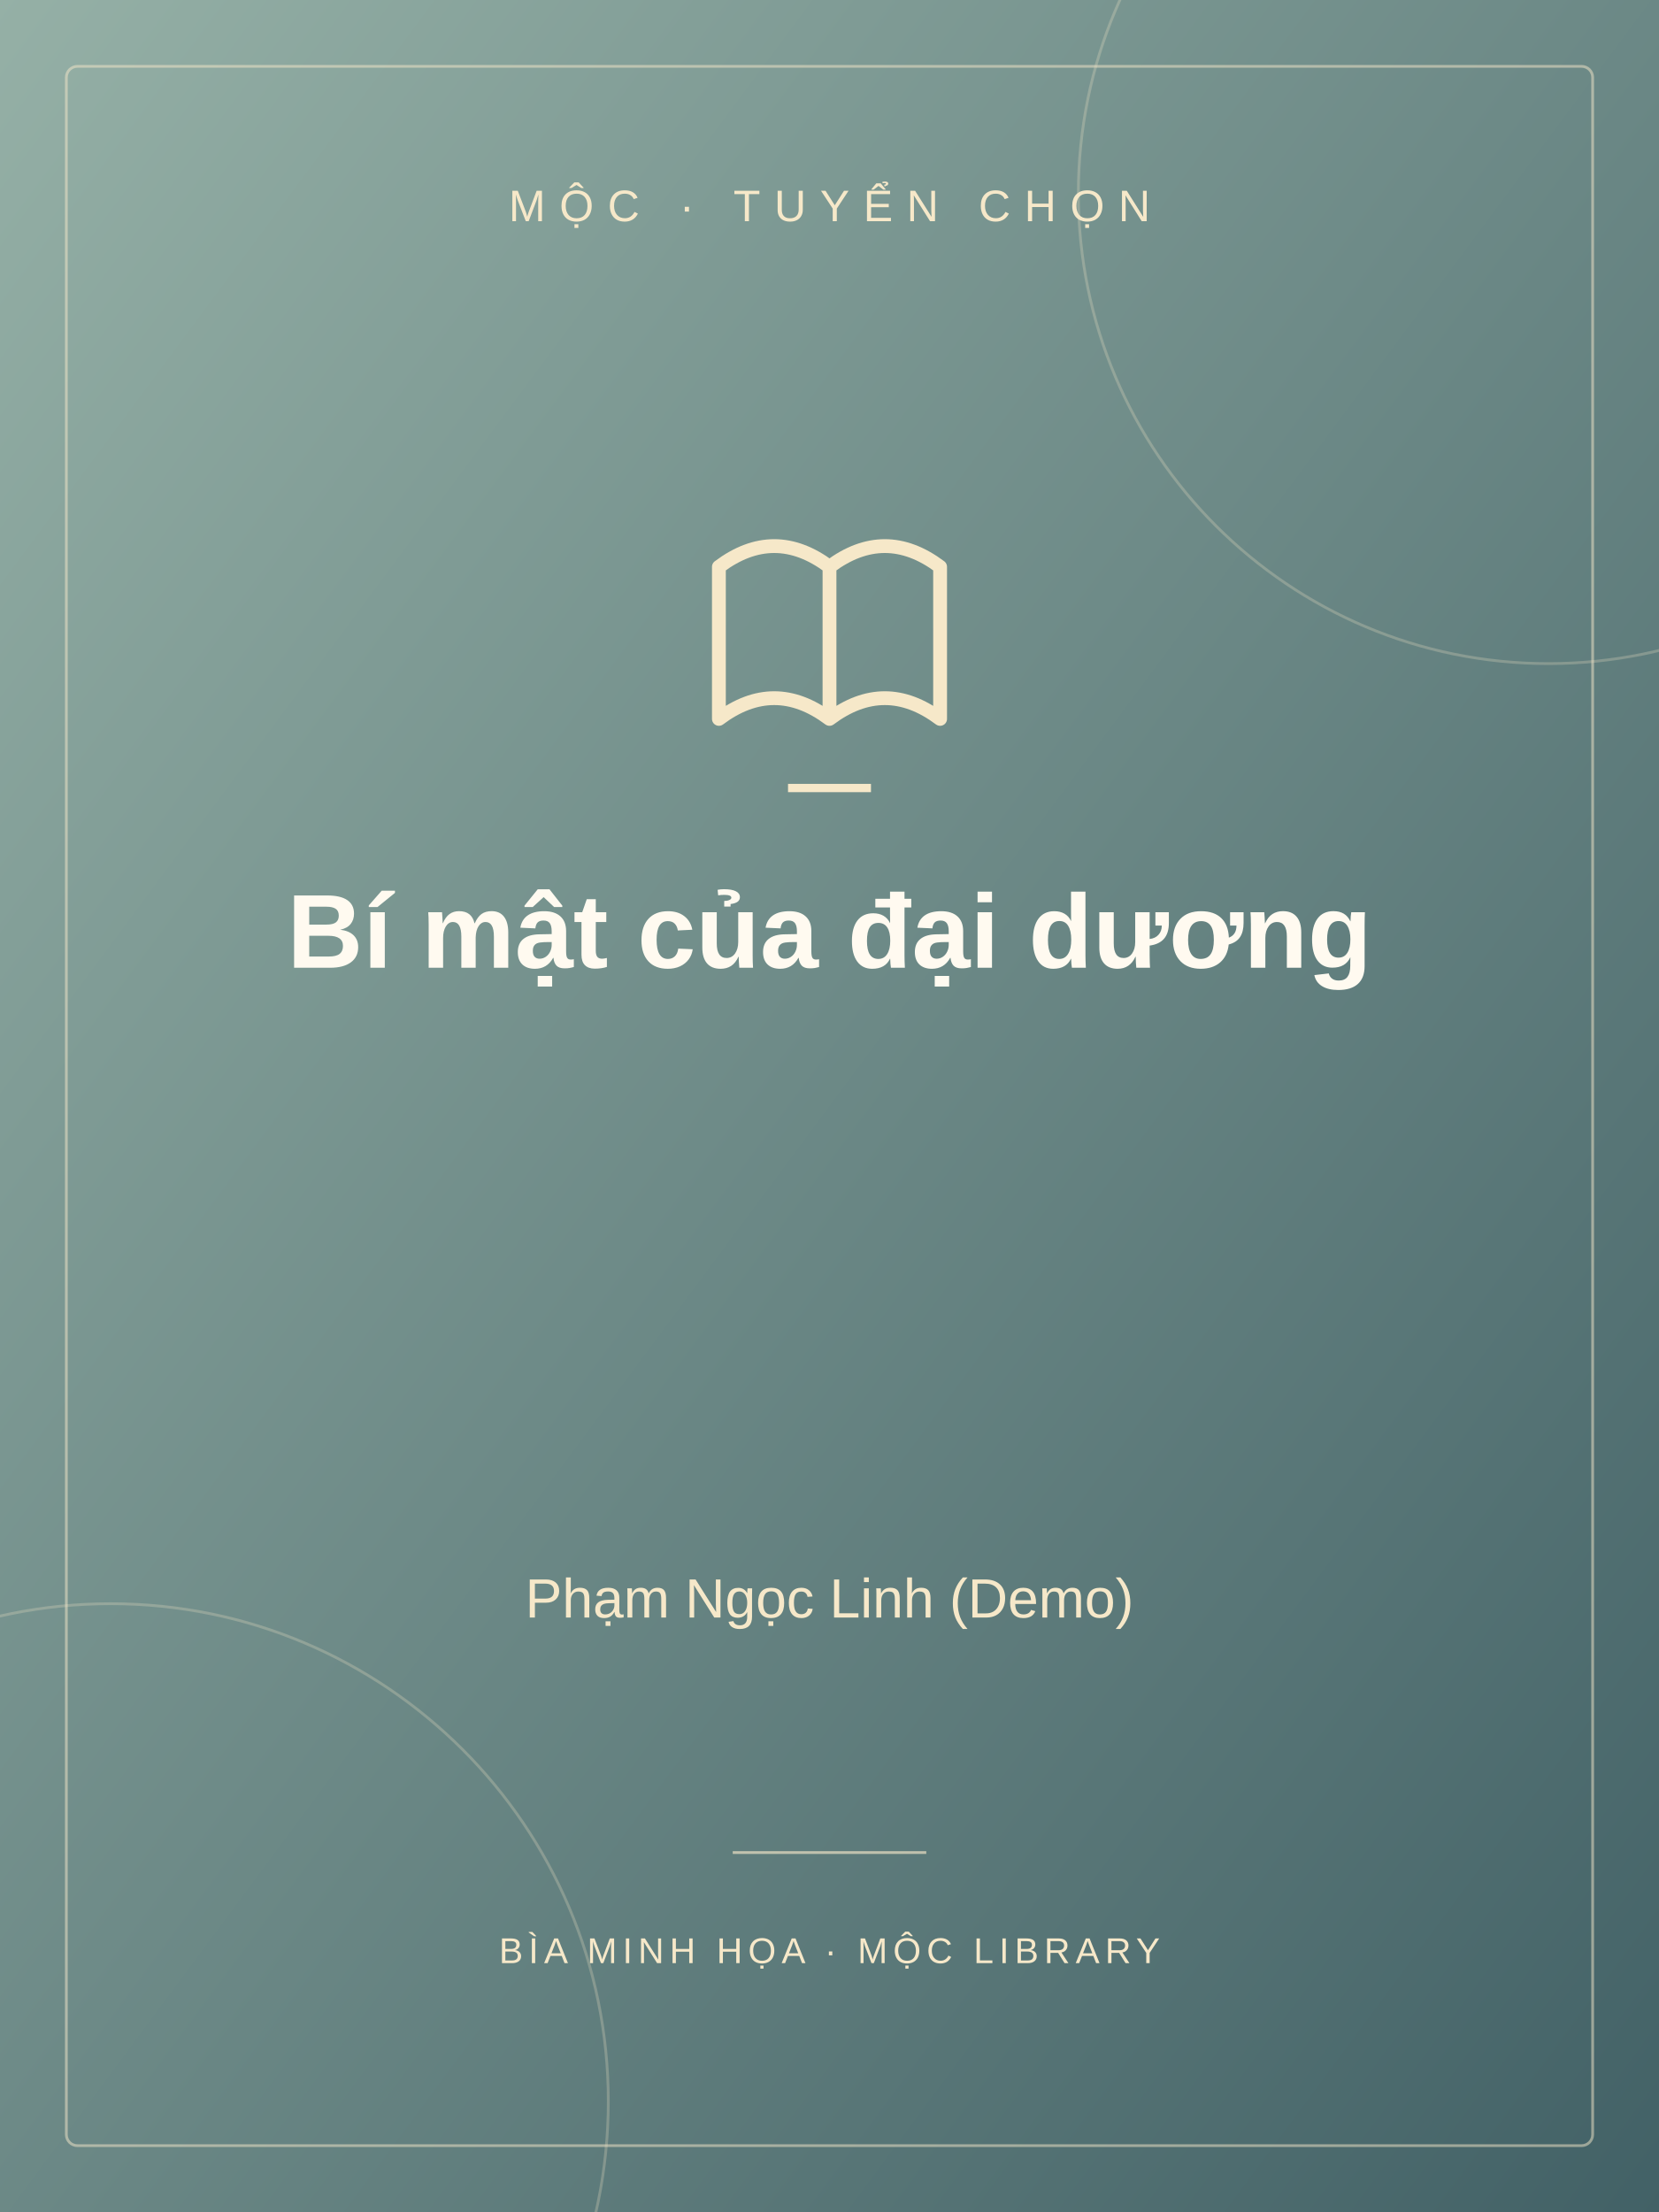
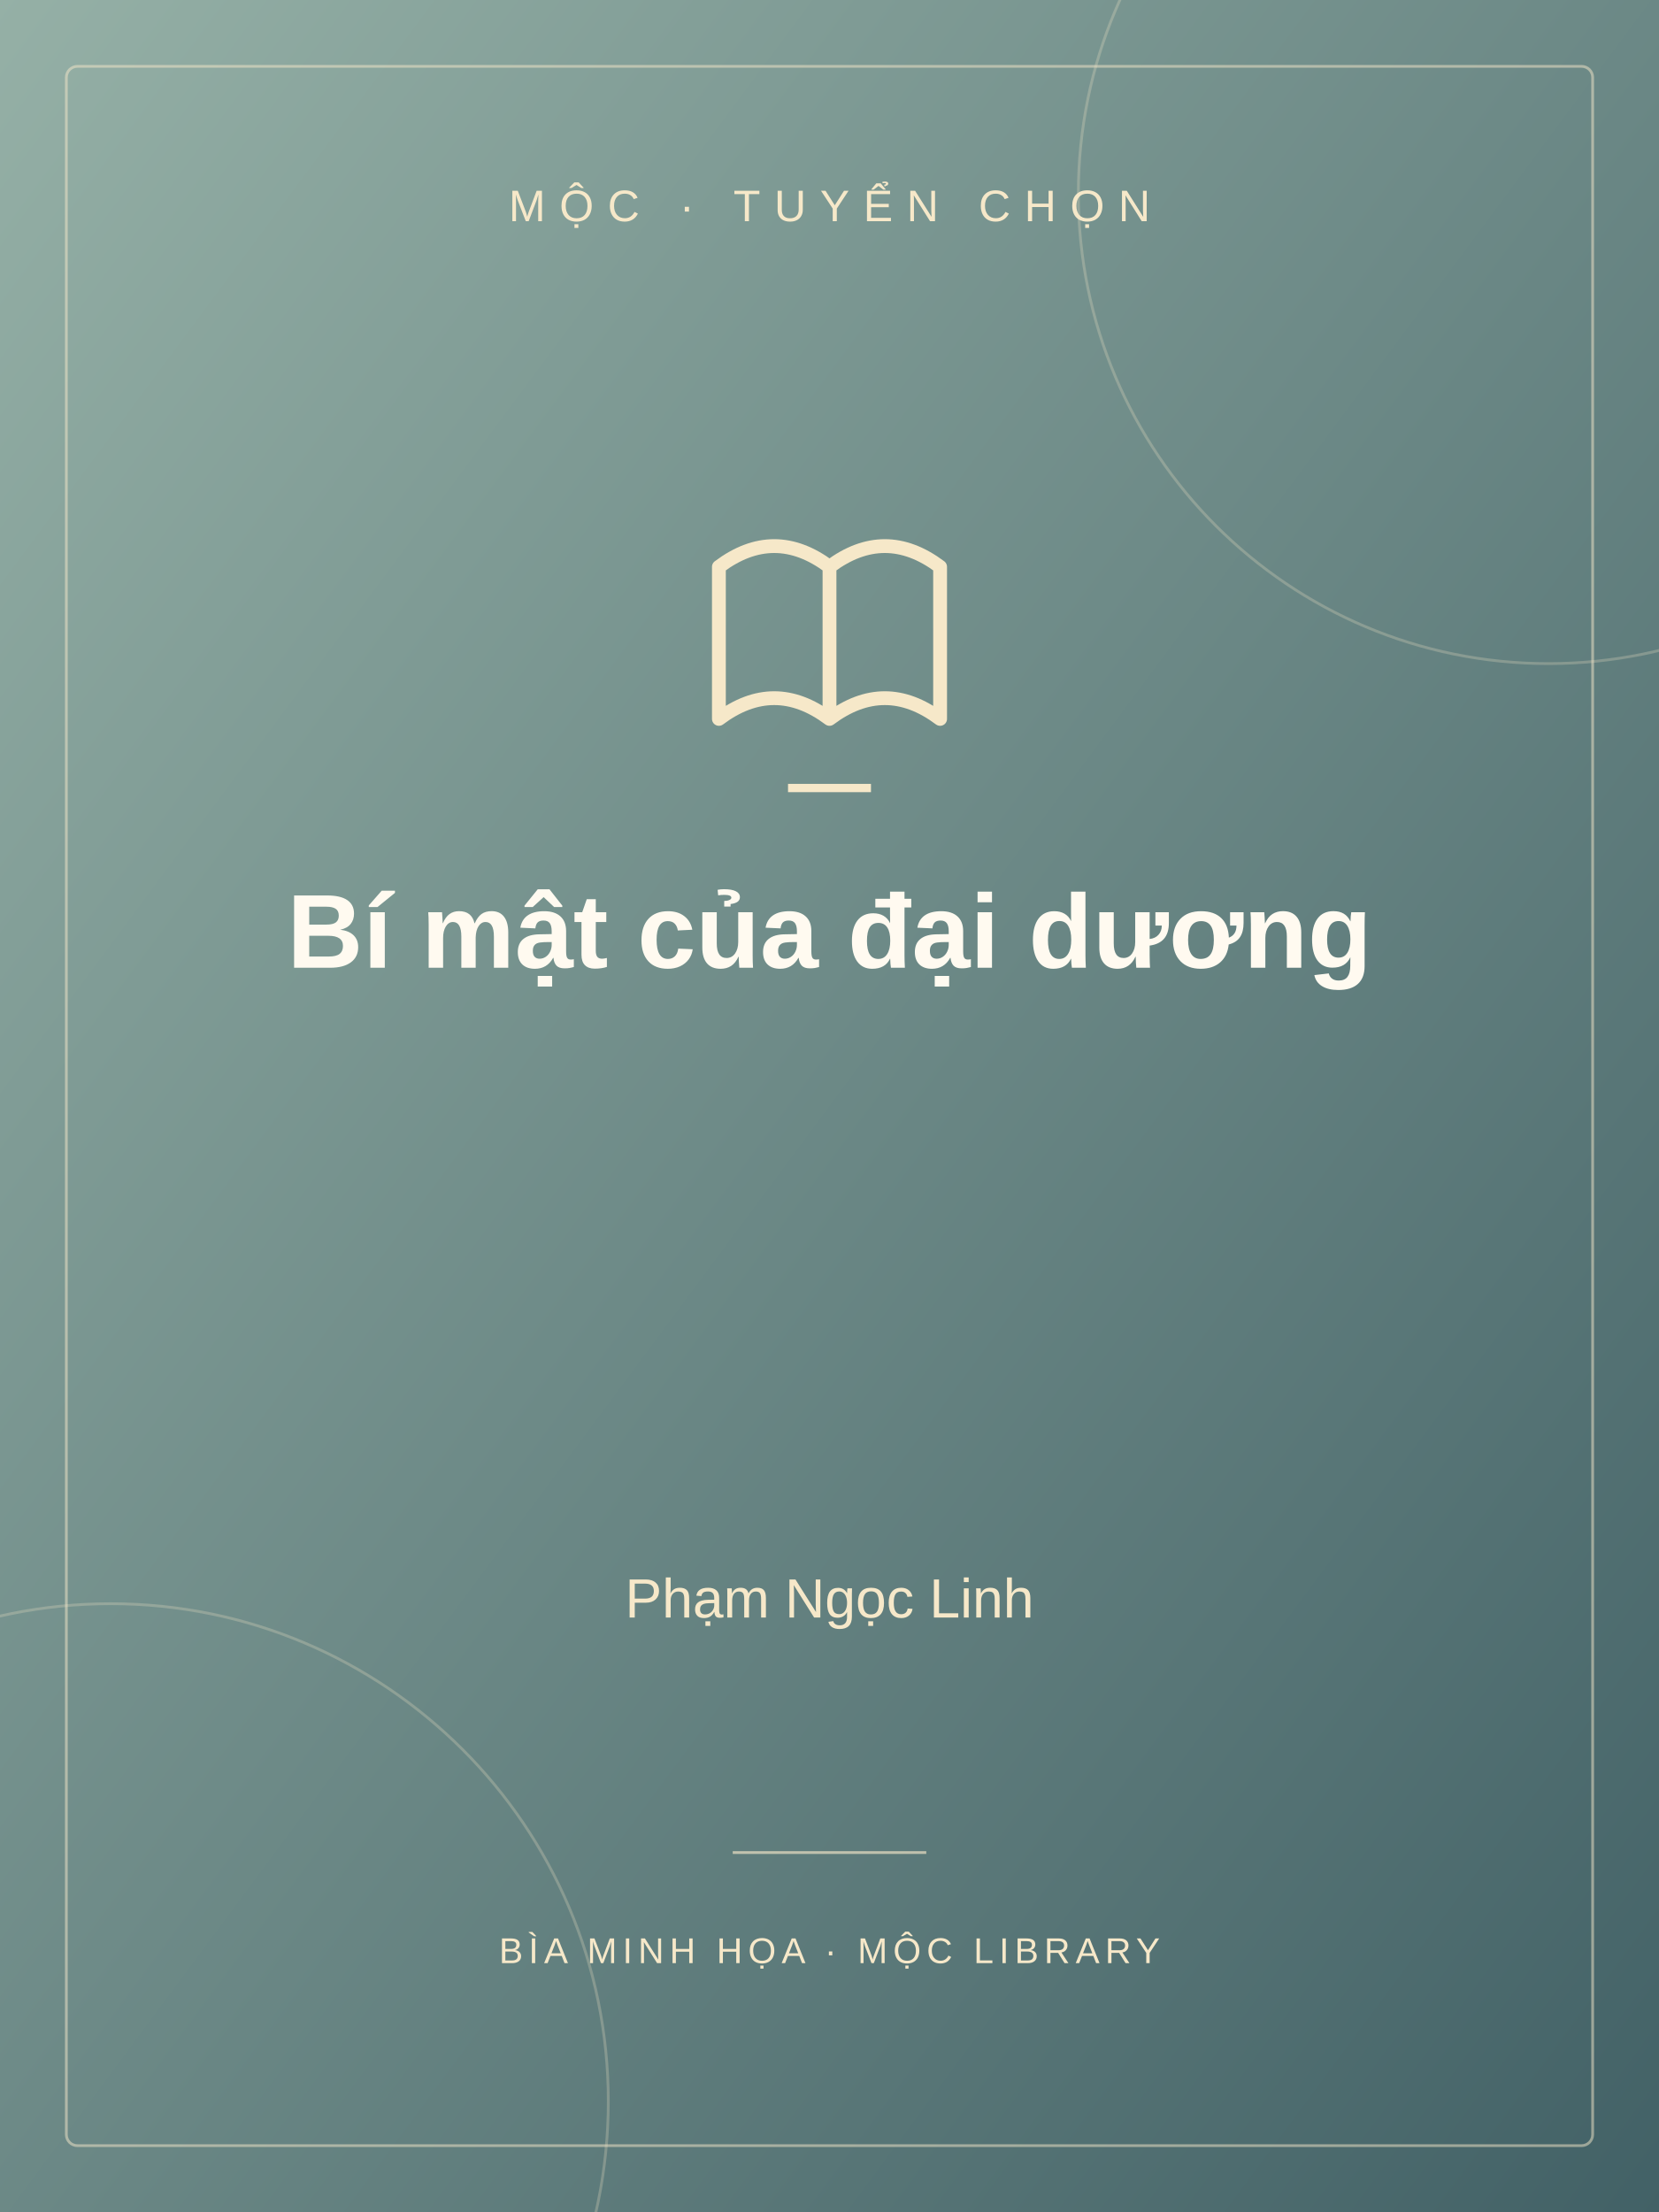
<svg xmlns="http://www.w3.org/2000/svg" width="600" height="800" viewBox="0 0 600 800">
  <defs>
    <linearGradient id="bg" x2="1" y2="1">
      <stop stop-color="#95b0a6" />
      <stop offset="1" stop-color="#426166" />
    </linearGradient>
  </defs>
  <rect width="600" height="800" fill="url(#bg)" />
  <rect x="24" y="24" width="552" height="752" rx="4" fill="none" stroke="#f6e8c9" opacity=".5" />
  <circle cx="560" cy="70" r="170" fill="none" stroke="#f6e8c9" opacity=".25" />
  <circle cx="40" cy="760" r="180" fill="none" stroke="#f6e8c9" opacity=".25" />
  <path d="M260 205Q280 190 300 205Q320 190 340 205V260Q320 245 300 260Q280 245 260 260Z M300 205V260" fill="none" stroke="#f6e8c9" stroke-width="5" stroke-linejoin="round" />
  <path d="M285 285H315" stroke="#f6e8c9" stroke-width="3" />
  <text x="300" y="80" text-anchor="middle" font-family="Arial,sans-serif" fill="#f6e8c9" font-size="16" letter-spacing="5">MỘC · TUYỂN CHỌN</text>
  <text x="300" y="350" text-anchor="middle" font-family="Arial,sans-serif" font-weight="700" font-size="38" fill="#fffaf0">
    <tspan x="300" dy="0">Bí mật của đại dương</tspan>
  </text>
-   <text x="300" y="585" text-anchor="middle" font-family="Arial,sans-serif" font-size="20" fill="#f6e8c9">Phạm Ngọc Linh (Demo)</text>
+   <text x="300" y="585" text-anchor="middle" font-family="Arial,sans-serif" font-size="20" fill="#f6e8c9">Phạm Ngọc Linh</text>
  <path d="M265 670H335" stroke="#f6e8c9" opacity=".65" />
  <text x="300" y="710" text-anchor="middle" font-family="Arial,sans-serif" fill="#f6e8c9" font-size="13" letter-spacing="2">BÌA MINH HỌA · MỘC LIBRARY</text>
</svg>
